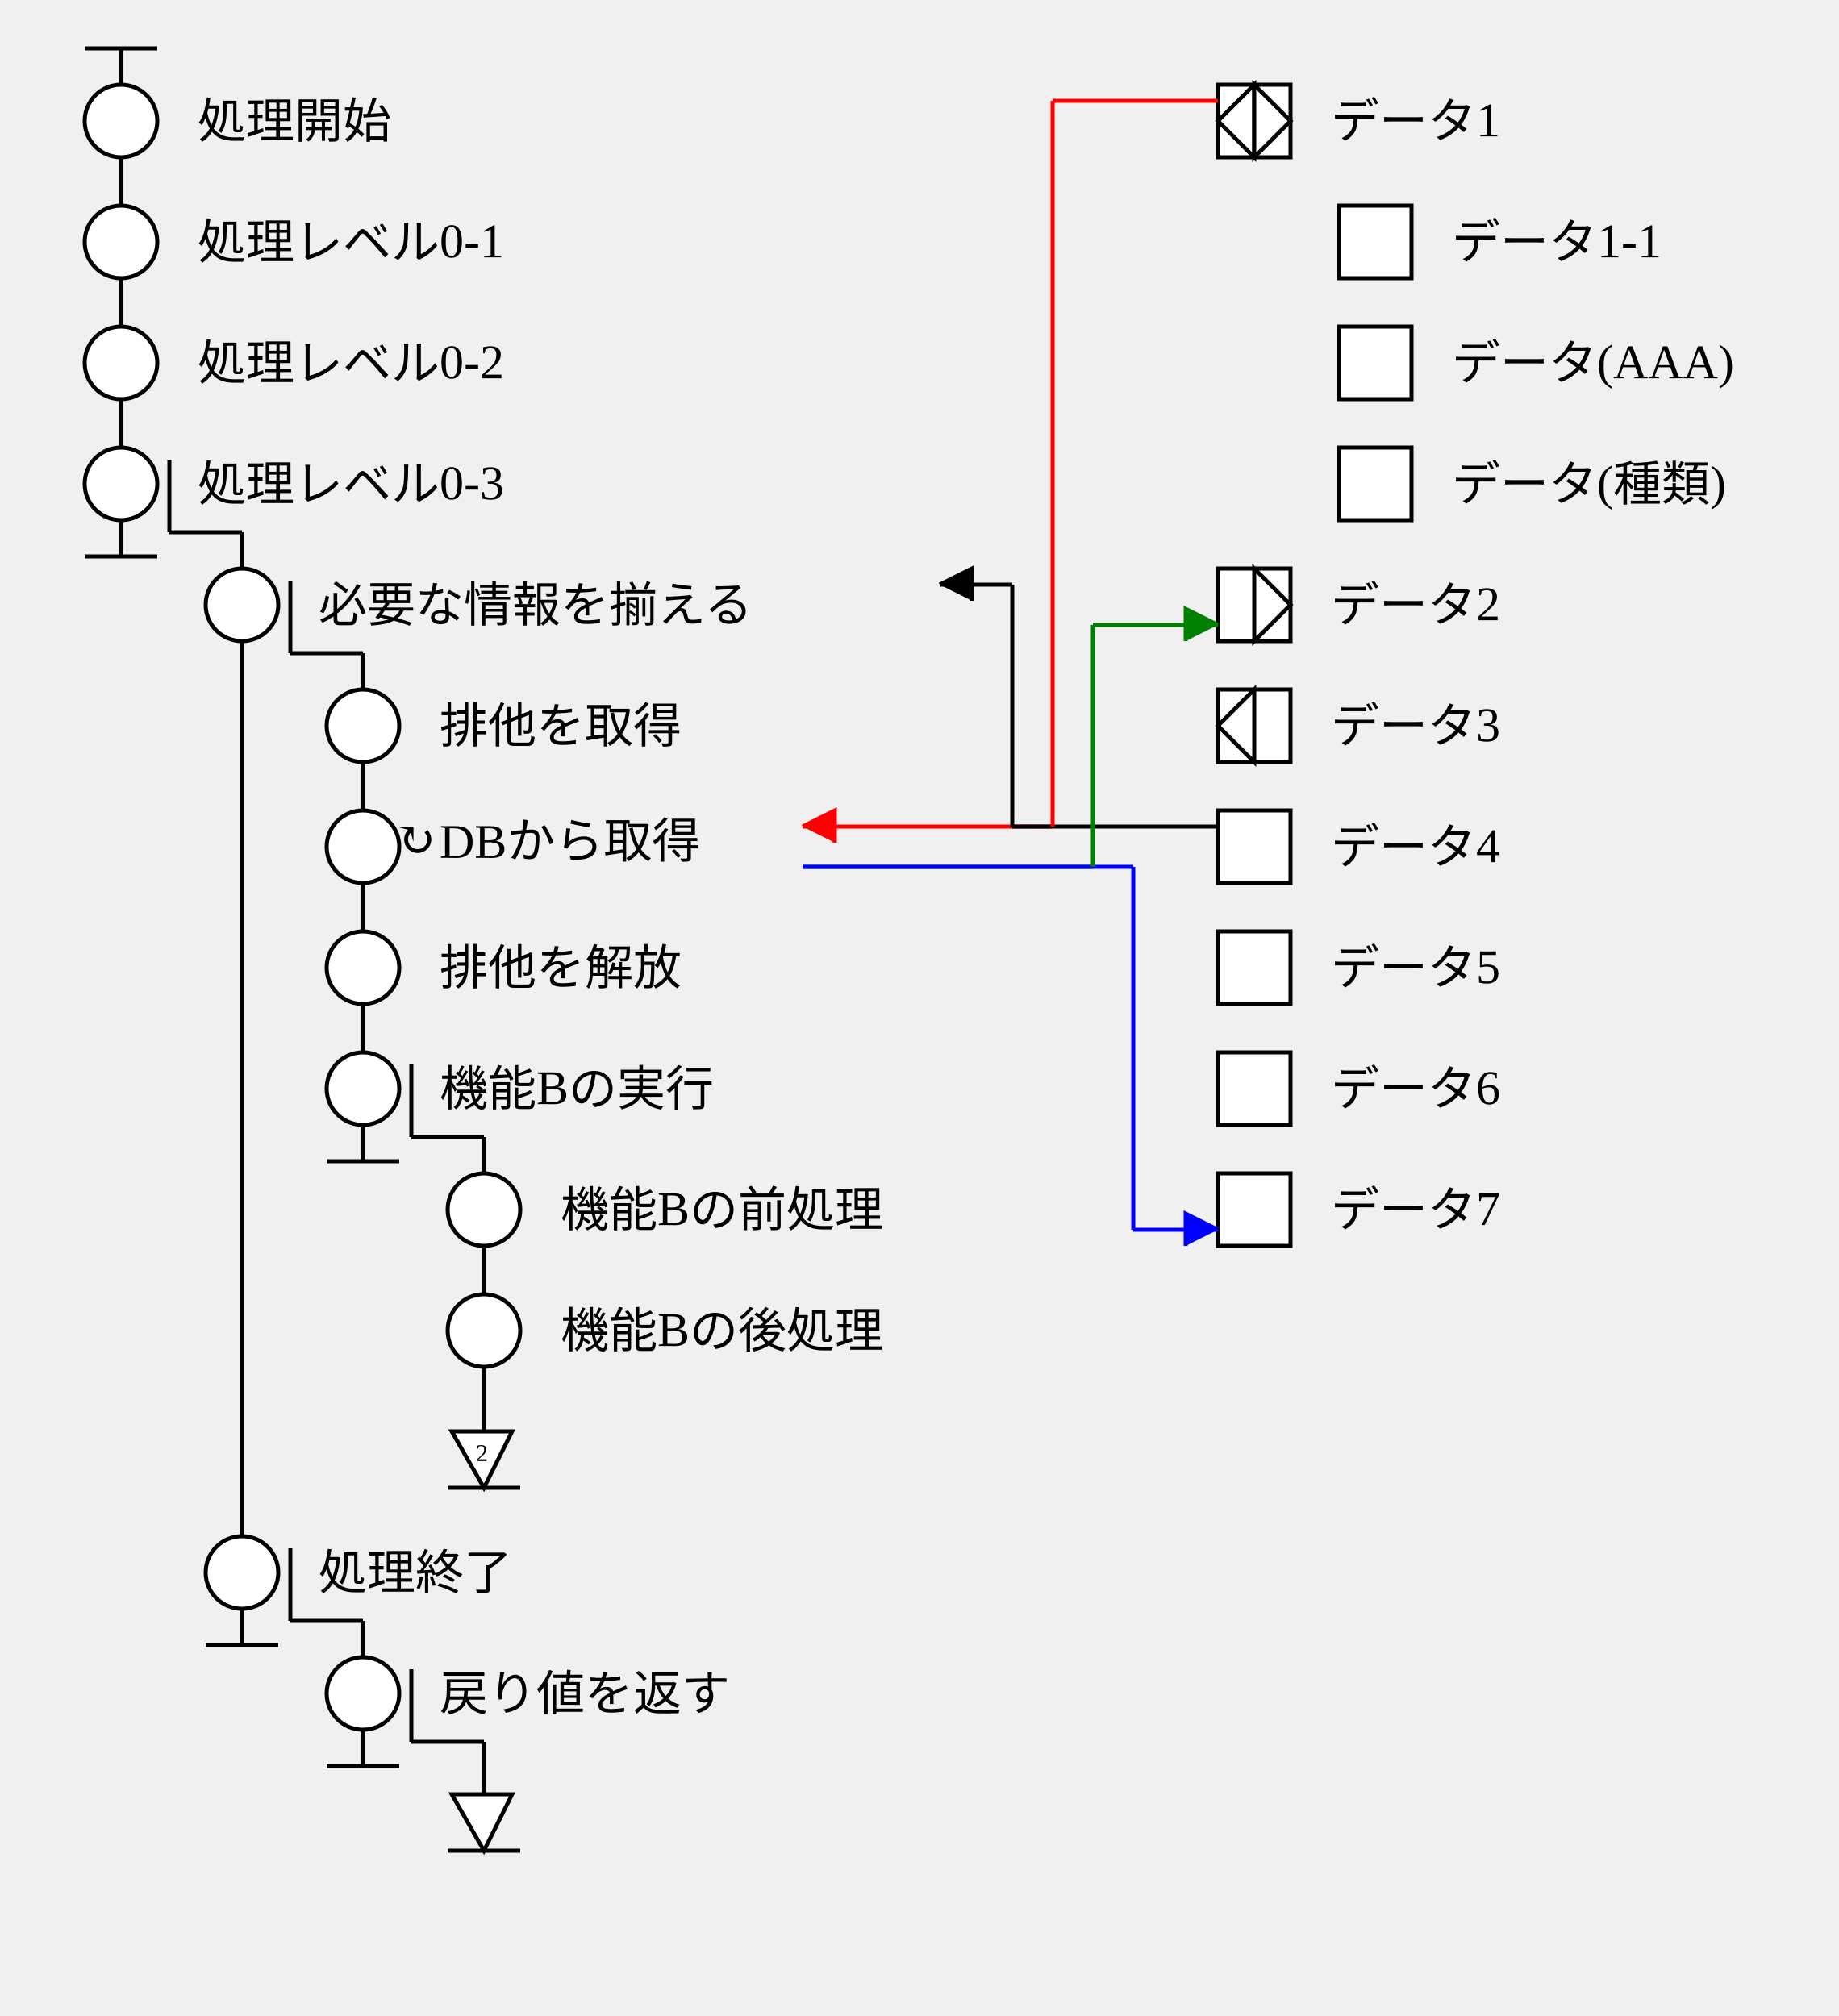
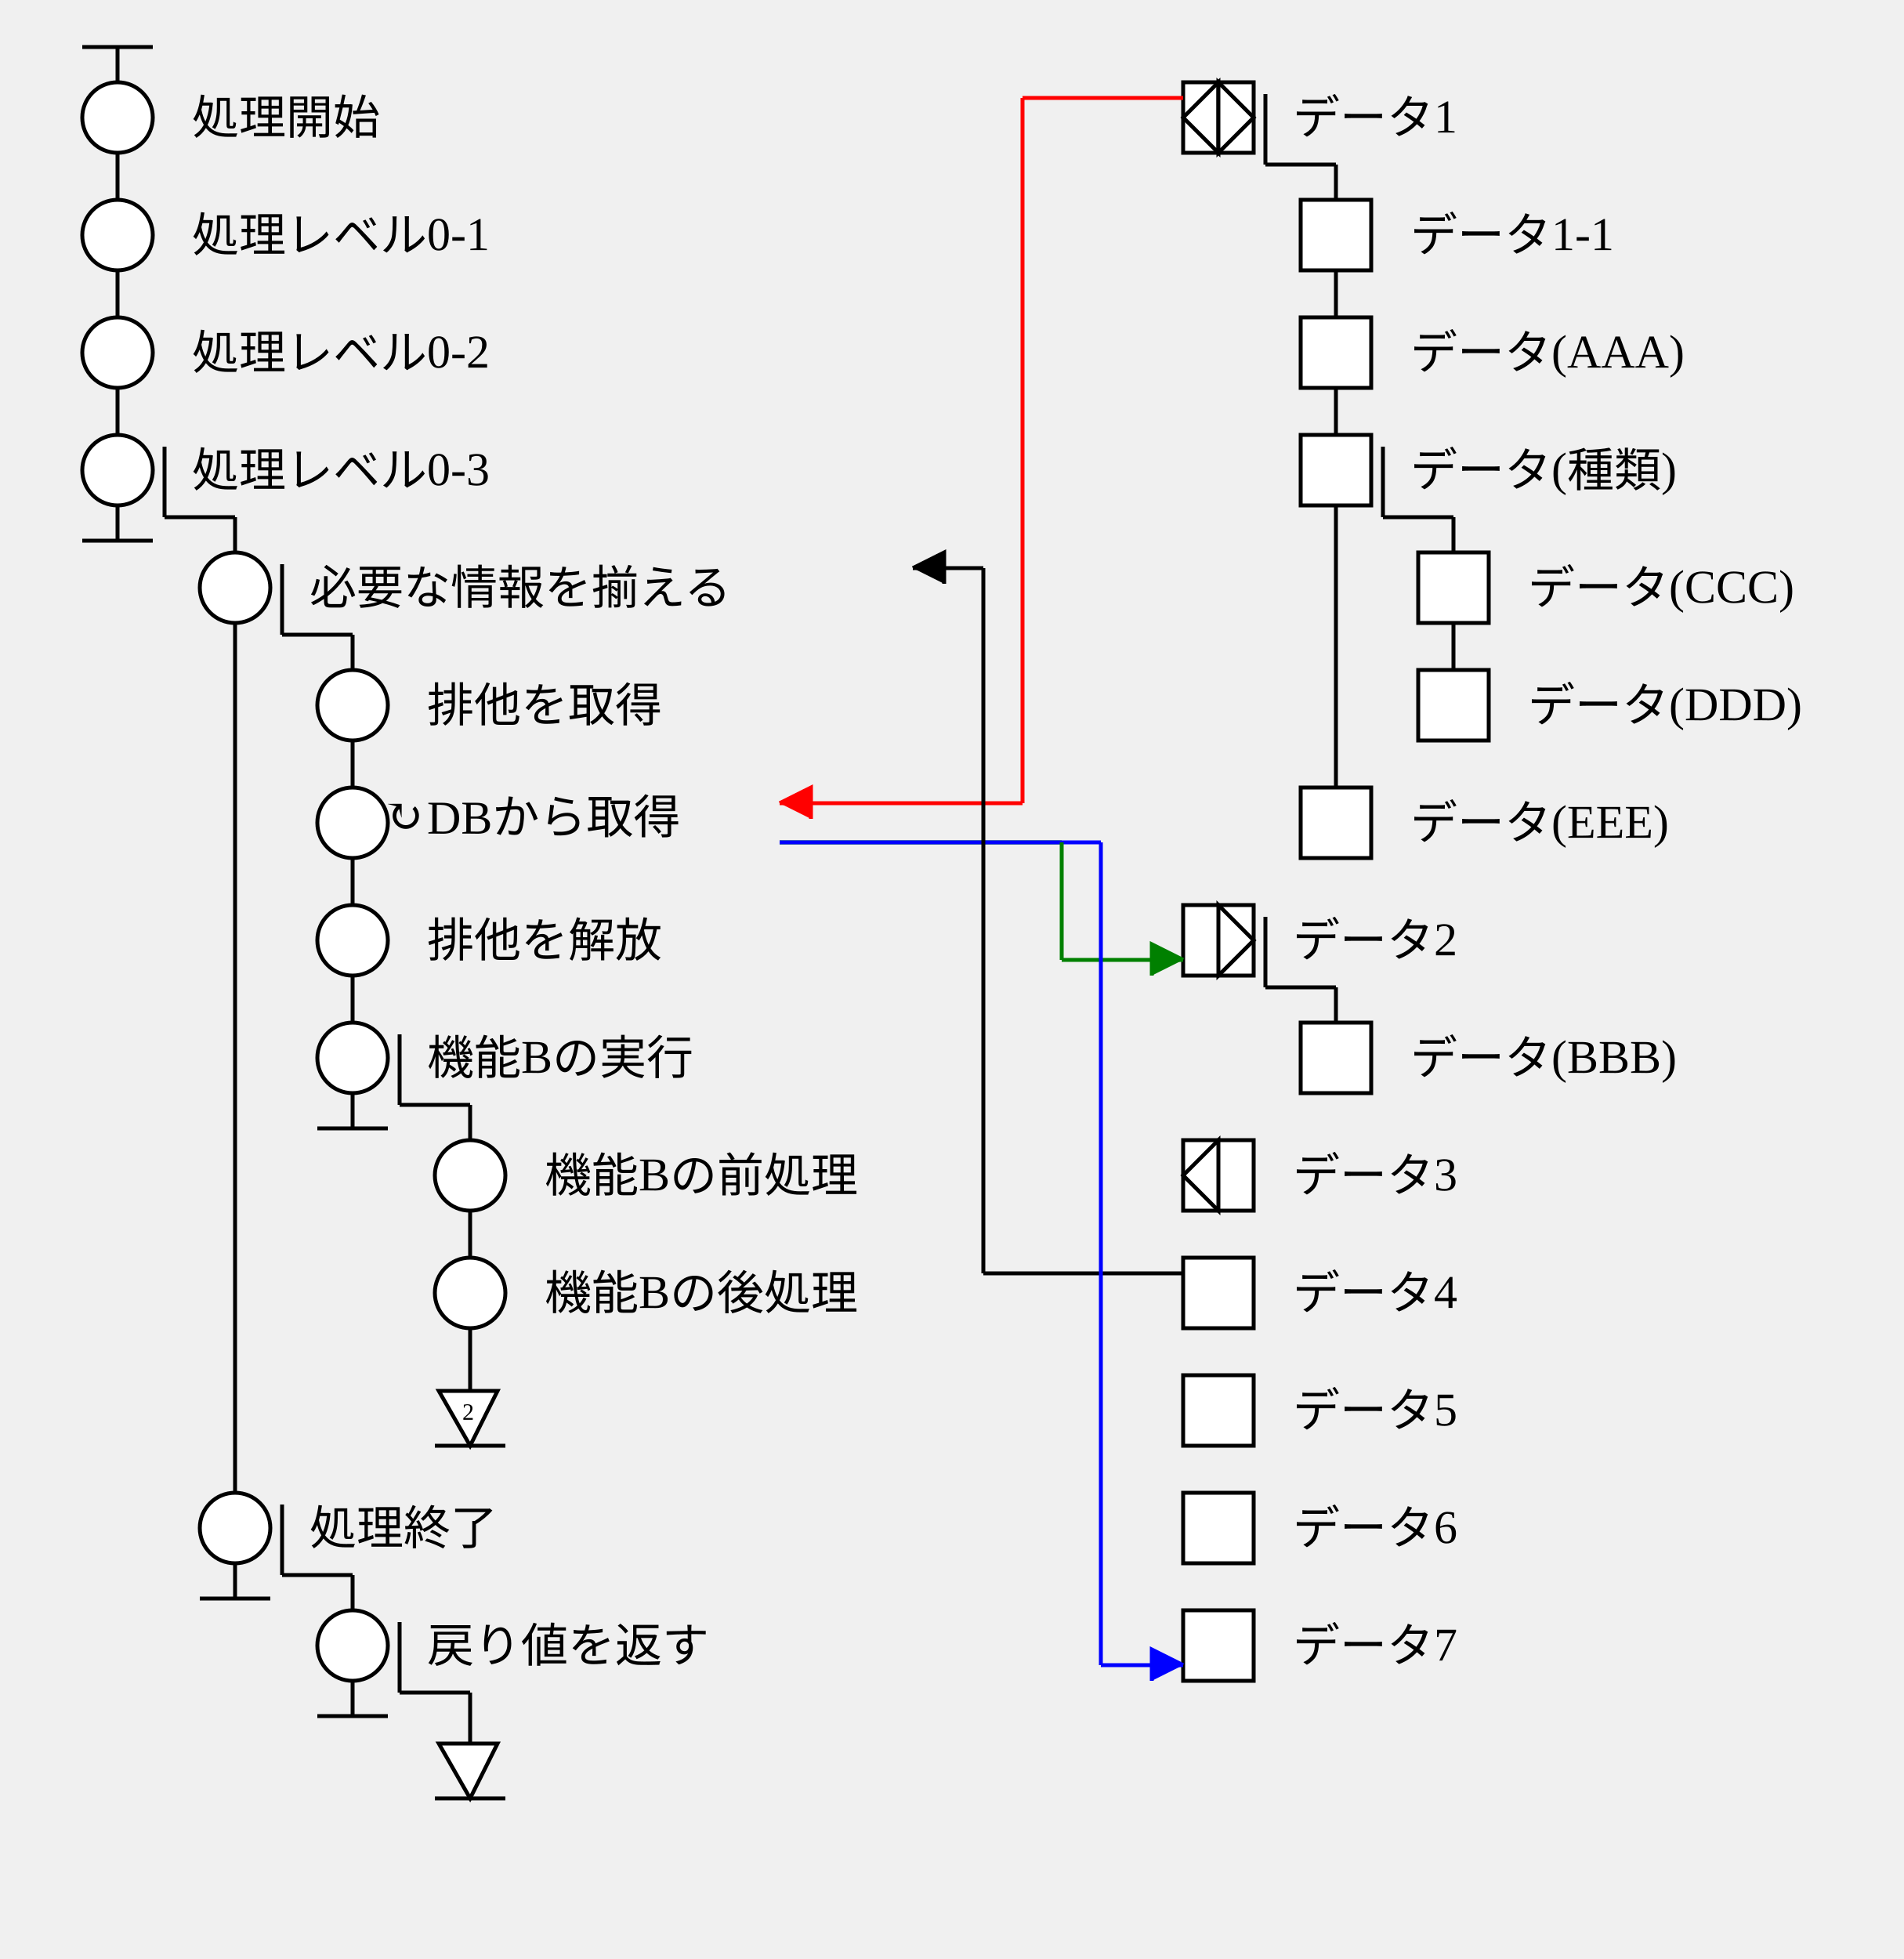
- <svg xmlns="http://www.w3.org/2000/svg" width="456" height="500" style="background-color: #808d81">
+ <svg xmlns="http://www.w3.org/2000/svg" width="486" height="500" style="background-color: #808d81">
  <circle cx="30" cy="30" r="9" fill="white" stroke="black" />
  <text x="49" y="30" text-anchor="left" dominant-baseline="middle" font-size="100%" rotate="0">処理開始</text>
  <line x1="30" y1="12" x2="30" y2="21" stroke="black" />
  <line x1="21" y1="12" x2="39" y2="12" stroke="black" />
  <circle cx="30" cy="60" r="9" fill="white" stroke="black" />
  <text x="49" y="60" text-anchor="left" dominant-baseline="middle" font-size="100%" rotate="0">処理レベル0-1</text>
  <line x1="30" y1="39" x2="30" y2="51" stroke="black" />
  <circle cx="30" cy="90" r="9" fill="white" stroke="black" />
  <text x="49" y="90" text-anchor="left" dominant-baseline="middle" font-size="100%" rotate="0">処理レベル0-2</text>
  <line x1="30" y1="69" x2="30" y2="81" stroke="black" />
  <circle cx="30" cy="120" r="9" fill="white" stroke="black" />
  <text x="49" y="120" text-anchor="left" dominant-baseline="middle" font-size="100%" rotate="0">処理レベル0-3</text>
  <line x1="30" y1="99" x2="30" y2="111" stroke="black" />
  <line x1="30" y1="129" x2="30" y2="138" stroke="black" />
  <line x1="21" y1="138" x2="39" y2="138" stroke="black" />
  <circle cx="60" cy="150" r="9" fill="white" stroke="black" />
  <text x="79" y="150" text-anchor="left" dominant-baseline="middle" font-size="100%" rotate="0">必要な情報を揃える</text>
  <line x1="60" y1="132" x2="60" y2="141" stroke="black" />
  <line x1="42" y1="132" x2="60" y2="132" stroke="black" />
  <line x1="42" y1="114" x2="42" y2="132" stroke="black" />
  <circle cx="90" cy="180" r="9" fill="white" stroke="black" />
  <text x="109" y="180" text-anchor="left" dominant-baseline="middle" font-size="100%" rotate="0">排他を取得</text>
  <line x1="90" y1="162" x2="90" y2="171" stroke="black" />
  <line x1="72" y1="162" x2="90" y2="162" stroke="black" />
  <line x1="72" y1="144" x2="72" y2="162" stroke="black" />
  <circle cx="90" cy="210" r="9" fill="white" stroke="black" />
  <text x="98" y="209" text-anchor="left" dominant-baseline="middle" font-size="100%" rotate="240">↻</text>
  <text x="109" y="210" text-anchor="left" dominant-baseline="middle" font-size="100%" rotate="0">DBから取得</text>
  <line x1="90" y1="189" x2="90" y2="201" stroke="black" />
  <circle cx="90" cy="240" r="9" fill="white" stroke="black" />
  <text x="109" y="240" text-anchor="left" dominant-baseline="middle" font-size="100%" rotate="0">排他を解放</text>
  <line x1="90" y1="219" x2="90" y2="231" stroke="black" />
  <circle cx="90" cy="270" r="9" fill="white" stroke="black" />
  <text x="109" y="270" text-anchor="left" dominant-baseline="middle" font-size="100%" rotate="0">機能Bの実行</text>
  <line x1="90" y1="249" x2="90" y2="261" stroke="black" />
  <line x1="90" y1="279" x2="90" y2="288" stroke="black" />
  <line x1="81" y1="288" x2="99" y2="288" stroke="black" />
  <circle cx="120" cy="300" r="9" fill="white" stroke="black" />
  <text x="139" y="300" text-anchor="left" dominant-baseline="middle" font-size="100%" rotate="0">機能Bの前処理</text>
  <line x1="120" y1="282" x2="120" y2="291" stroke="black" />
  <line x1="102" y1="282" x2="120" y2="282" stroke="black" />
  <line x1="102" y1="264" x2="102" y2="282" stroke="black" />
  <circle cx="120" cy="330" r="9" fill="white" stroke="black" />
  <text x="139" y="330" text-anchor="left" dominant-baseline="middle" font-size="100%" rotate="0">機能Bの後処理</text>
  <line x1="120" y1="309" x2="120" y2="321" stroke="black" />
  <line x1="120" y1="351" x2="120" y2="360" stroke="black" />
  <polygon points="120 369 112 355 127 355" fill="white" stroke="black" />
  <line x1="111" y1="369" x2="129" y2="369" stroke="black" />
  <text x="118" y="361" text-anchor="left" dominant-baseline="middle" font-size="50%" rotate="0">2</text>
  <line x1="120" y1="339" x2="120" y2="351" stroke="black" />
  <circle cx="60" cy="390" r="9" fill="white" stroke="black" />
  <text x="79" y="390" text-anchor="left" dominant-baseline="middle" font-size="100%" rotate="0">処理終了</text>
  <line x1="60" y1="159" x2="60" y2="381" stroke="black" />
  <line x1="60" y1="399" x2="60" y2="408" stroke="black" />
  <line x1="51" y1="408" x2="69" y2="408" stroke="black" />
  <circle cx="90" cy="420" r="9" fill="white" stroke="black" />
  <text x="109" y="420" text-anchor="left" dominant-baseline="middle" font-size="100%" rotate="0">戻り値を返す</text>
  <line x1="90" y1="429" x2="90" y2="438" stroke="black" />
  <line x1="81" y1="438" x2="99" y2="438" stroke="black" />
  <line x1="90" y1="402" x2="90" y2="411" stroke="black" />
  <line x1="72" y1="402" x2="90" y2="402" stroke="black" />
  <line x1="72" y1="384" x2="72" y2="402" stroke="black" />
  <line x1="120" y1="441" x2="120" y2="450" stroke="black" />
  <polygon points="120 459 112 445 127 445" fill="white" stroke="black" />
  <line x1="111" y1="459" x2="129" y2="459" stroke="black" />
  <line x1="120" y1="432" x2="120" y2="441" stroke="black" />
  <line x1="102" y1="432" x2="120" y2="432" stroke="black" />
  <line x1="102" y1="414" x2="102" y2="432" stroke="black" />
  <line x1="233" y1="145" x2="251" y2="145" stroke="black" />
  <path d="M 233 145 L 241 141 L 241 149" stroke="black" fill="black" />
  <line x1="199" y1="205" x2="261" y2="205" stroke="red" />
  <path d="M 199 205 L 207 201 L 207 209" stroke="red" fill="red" />
  <line x1="199" y1="215" x2="271" y2="215" stroke="green" />
  <line x1="199" y1="215" x2="281" y2="215" stroke="blue" />
  <rect x="302" y="21" width="18" height="18" fill="white" stroke="black" />
  <text x="330" y="30" text-anchor="left" dominant-baseline="middle" font-size="100%" rotate="0">データ1</text>
  <rect x="332" y="51" width="18" height="18" fill="white" stroke="black" />
  <text x="360" y="60" text-anchor="left" dominant-baseline="middle" font-size="100%" rotate="0">データ1-1</text>
+   <line x1="341" y1="42" x2="341" y2="51" stroke="black" />
+   <line x1="323" y1="42" x2="341" y2="42" stroke="black" />
+   <line x1="323" y1="24" x2="323" y2="42" stroke="black" />
  <rect x="332" y="81" width="18" height="18" fill="white" stroke="black" />
  <text x="360" y="90" text-anchor="left" dominant-baseline="middle" font-size="100%" rotate="0">データ(AAA)</text>
+   <line x1="341" y1="69" x2="341" y2="81" stroke="black" />
  <rect x="332" y="111" width="18" height="18" fill="white" stroke="black" />
  <text x="360" y="120" text-anchor="left" dominant-baseline="middle" font-size="100%" rotate="0">データ(種類)</text>
-   <rect x="302" y="141" width="18" height="18" fill="white" stroke="black" />
-   <text x="330" y="150" text-anchor="left" dominant-baseline="middle" font-size="100%" rotate="0">データ2</text>
-   <rect x="302" y="171" width="18" height="18" fill="white" stroke="black" />
-   <text x="330" y="180" text-anchor="left" dominant-baseline="middle" font-size="100%" rotate="0">データ3</text>
-   <rect x="302" y="201" width="18" height="18" fill="white" stroke="black" />
-   <text x="330" y="210" text-anchor="left" dominant-baseline="middle" font-size="100%" rotate="0">データ4</text>
+   <line x1="341" y1="99" x2="341" y2="111" stroke="black" />
+   <rect x="362" y="141" width="18" height="18" fill="white" stroke="black" />
+   <text x="390" y="150" text-anchor="left" dominant-baseline="middle" font-size="100%" rotate="0">データ(CCC)</text>
+   <line x1="371" y1="132" x2="371" y2="141" stroke="black" />
+   <line x1="353" y1="132" x2="371" y2="132" stroke="black" />
+   <line x1="353" y1="114" x2="353" y2="132" stroke="black" />
+   <rect x="362" y="171" width="18" height="18" fill="white" stroke="black" />
+   <text x="390" y="180" text-anchor="left" dominant-baseline="middle" font-size="100%" rotate="0">データ(DDD)</text>
+   <line x1="371" y1="159" x2="371" y2="171" stroke="black" />
+   <rect x="332" y="201" width="18" height="18" fill="white" stroke="black" />
+   <text x="360" y="210" text-anchor="left" dominant-baseline="middle" font-size="100%" rotate="0">データ(EEE)</text>
+   <line x1="341" y1="129" x2="341" y2="201" stroke="black" />
  <rect x="302" y="231" width="18" height="18" fill="white" stroke="black" />
-   <text x="330" y="240" text-anchor="left" dominant-baseline="middle" font-size="100%" rotate="0">データ5</text>
-   <rect x="302" y="261" width="18" height="18" fill="white" stroke="black" />
-   <text x="330" y="270" text-anchor="left" dominant-baseline="middle" font-size="100%" rotate="0">データ6</text>
+   <text x="330" y="240" text-anchor="left" dominant-baseline="middle" font-size="100%" rotate="0">データ2</text>
+   <rect x="332" y="261" width="18" height="18" fill="white" stroke="black" />
+   <text x="360" y="270" text-anchor="left" dominant-baseline="middle" font-size="100%" rotate="0">データ(BBB)</text>
+   <line x1="341" y1="252" x2="341" y2="261" stroke="black" />
+   <line x1="323" y1="252" x2="341" y2="252" stroke="black" />
+   <line x1="323" y1="234" x2="323" y2="252" stroke="black" />
  <rect x="302" y="291" width="18" height="18" fill="white" stroke="black" />
-   <text x="330" y="300" text-anchor="left" dominant-baseline="middle" font-size="100%" rotate="0">データ7</text>
+   <text x="330" y="300" text-anchor="left" dominant-baseline="middle" font-size="100%" rotate="0">データ3</text>
+   <rect x="302" y="321" width="18" height="18" fill="white" stroke="black" />
+   <text x="330" y="330" text-anchor="left" dominant-baseline="middle" font-size="100%" rotate="0">データ4</text>
+   <rect x="302" y="351" width="18" height="18" fill="white" stroke="black" />
+   <text x="330" y="360" text-anchor="left" dominant-baseline="middle" font-size="100%" rotate="0">データ5</text>
+   <rect x="302" y="381" width="18" height="18" fill="white" stroke="black" />
+   <text x="330" y="390" text-anchor="left" dominant-baseline="middle" font-size="100%" rotate="0">データ6</text>
+   <rect x="302" y="411" width="18" height="18" fill="white" stroke="black" />
+   <text x="330" y="420" text-anchor="left" dominant-baseline="middle" font-size="100%" rotate="0">データ7</text>
  <path d="M 302 30 L 311 21 L 311 39 Z" stroke="black" fill="White" />
  <path d="M 320 30 L 311 21 L 311 39 Z" stroke="black" fill="White" />
  <line x1="261" y1="25" x2="302" y2="25" stroke="red" />
-   <path d="M 320 150 L 311 141 L 311 159 Z" stroke="black" fill="White" />
-   <line x1="271" y1="155" x2="302" y2="155" stroke="green" />
-   <path d="M 302 155 L 294 151 L 294 159" stroke="green" fill="green" />
-   <path d="M 302 180 L 311 171 L 311 189 Z" stroke="black" fill="White" />
-   <line x1="251" y1="205" x2="302" y2="205" stroke="black" />
-   <line x1="281" y1="305" x2="302" y2="305" stroke="blue" />
-   <path d="M 302 305 L 294 301 L 294 309" stroke="blue" fill="blue" />
-   <line x1="251" y1="145" x2="251" y2="205" stroke="black" />
+   <path d="M 320 240 L 311 231 L 311 249 Z" stroke="black" fill="White" />
+   <line x1="271" y1="245" x2="302" y2="245" stroke="green" />
+   <path d="M 302 245 L 294 241 L 294 249" stroke="green" fill="green" />
+   <path d="M 302 300 L 311 291 L 311 309 Z" stroke="black" fill="White" />
+   <line x1="251" y1="325" x2="302" y2="325" stroke="black" />
+   <line x1="281" y1="425" x2="302" y2="425" stroke="blue" />
+   <path d="M 302 425 L 294 421 L 294 429" stroke="blue" fill="blue" />
+   <line x1="251" y1="145" x2="251" y2="325" stroke="black" />
  <line x1="261" y1="25" x2="261" y2="205" stroke="red" />
-   <line x1="271" y1="155" x2="271" y2="215" stroke="green" />
-   <line x1="281" y1="215" x2="281" y2="305" stroke="blue" />
+   <line x1="271" y1="215" x2="271" y2="245" stroke="green" />
+   <line x1="281" y1="215" x2="281" y2="425" stroke="blue" />
</svg>
